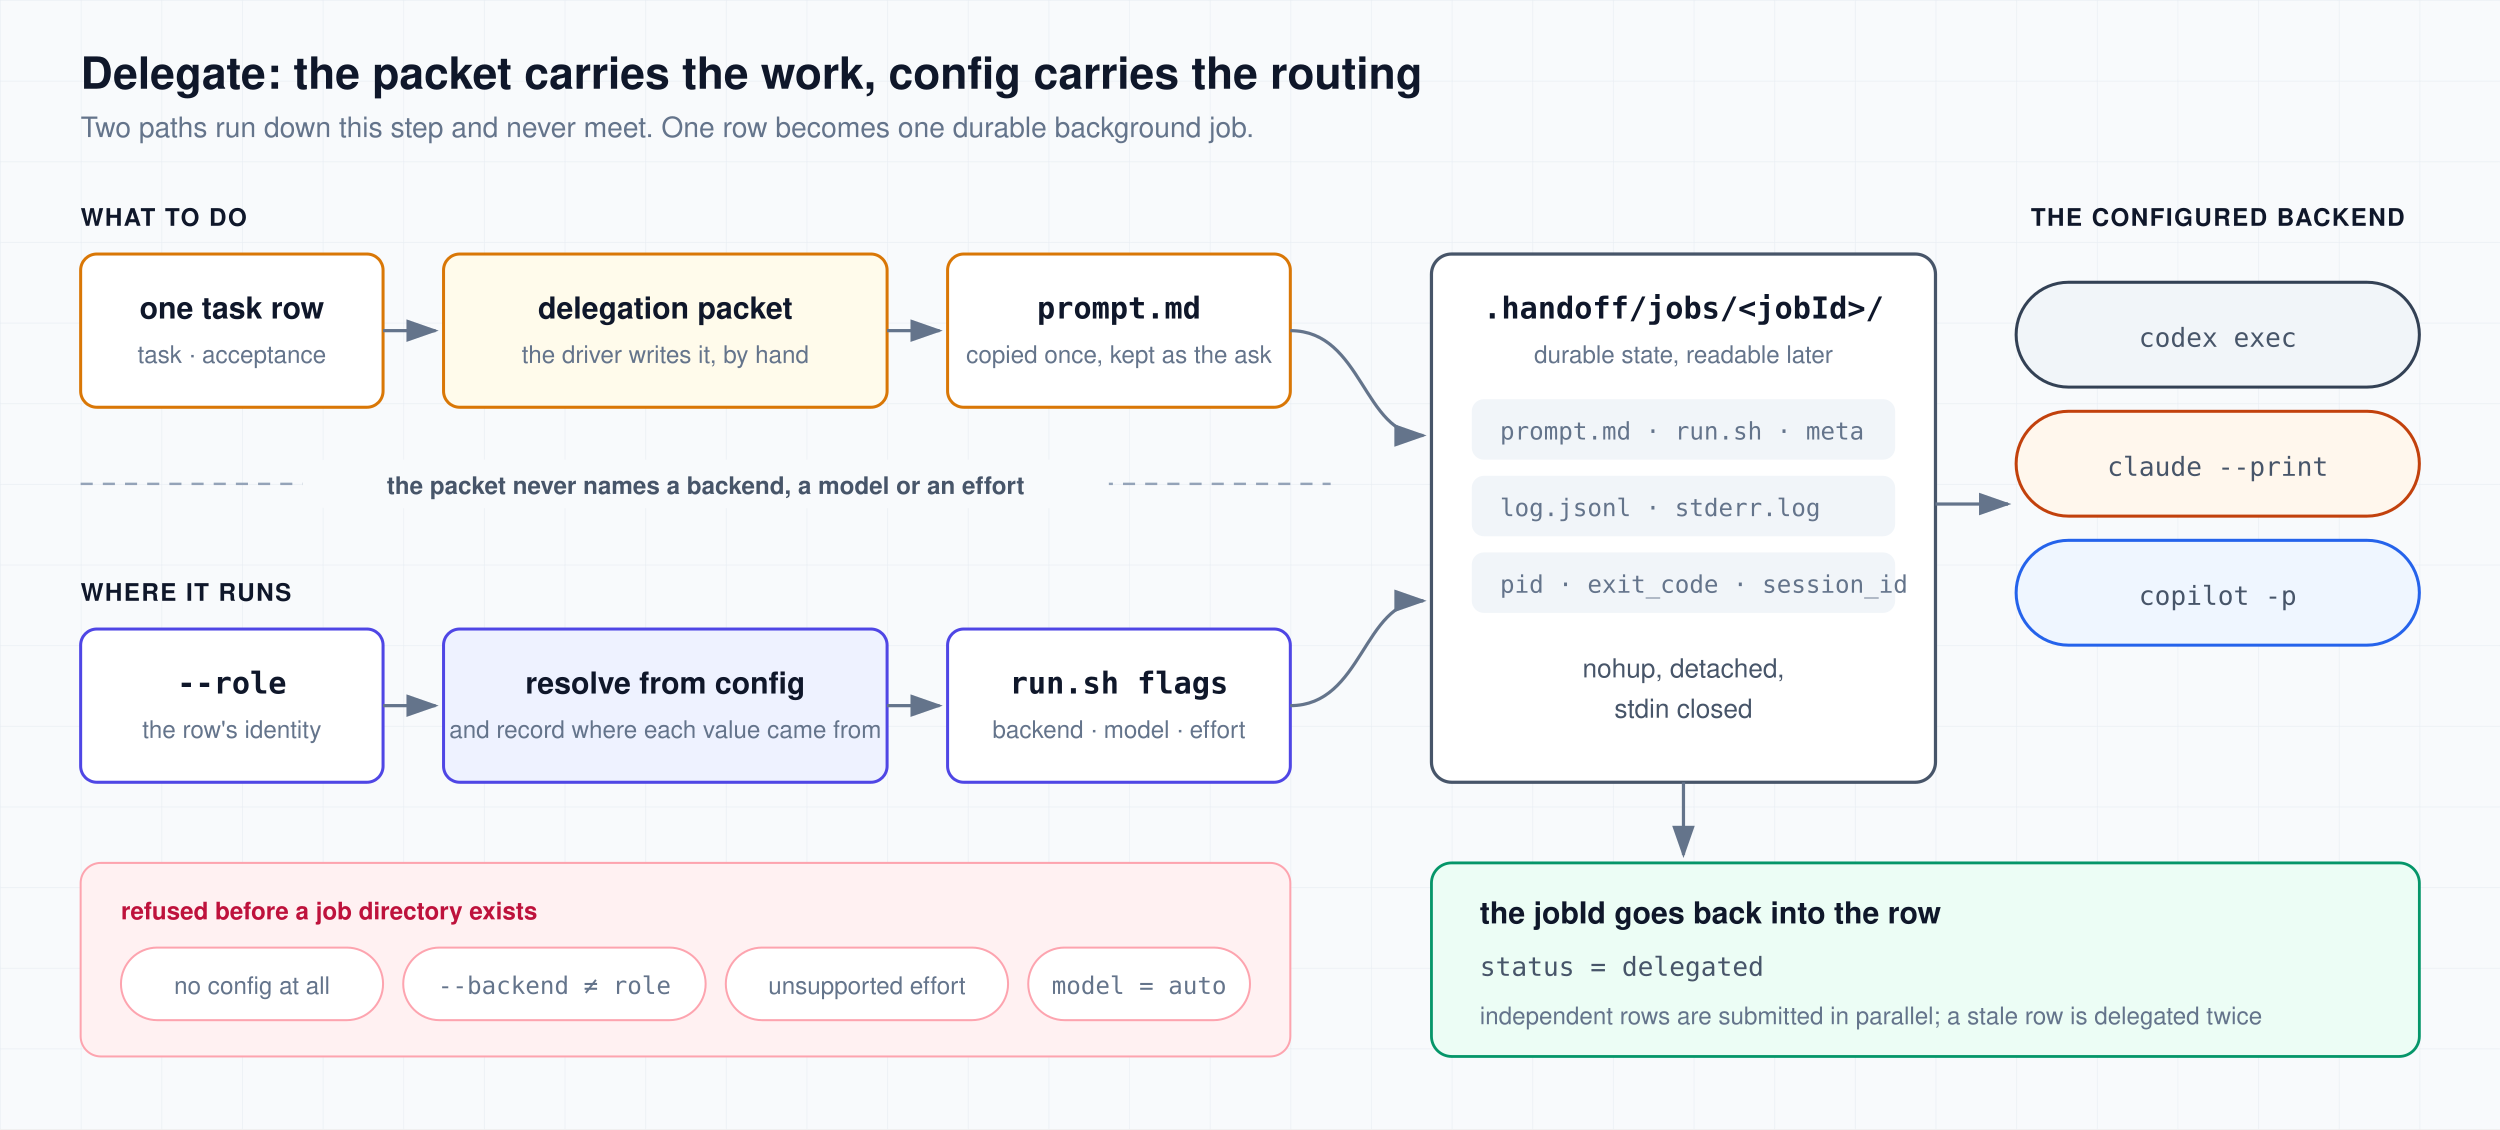
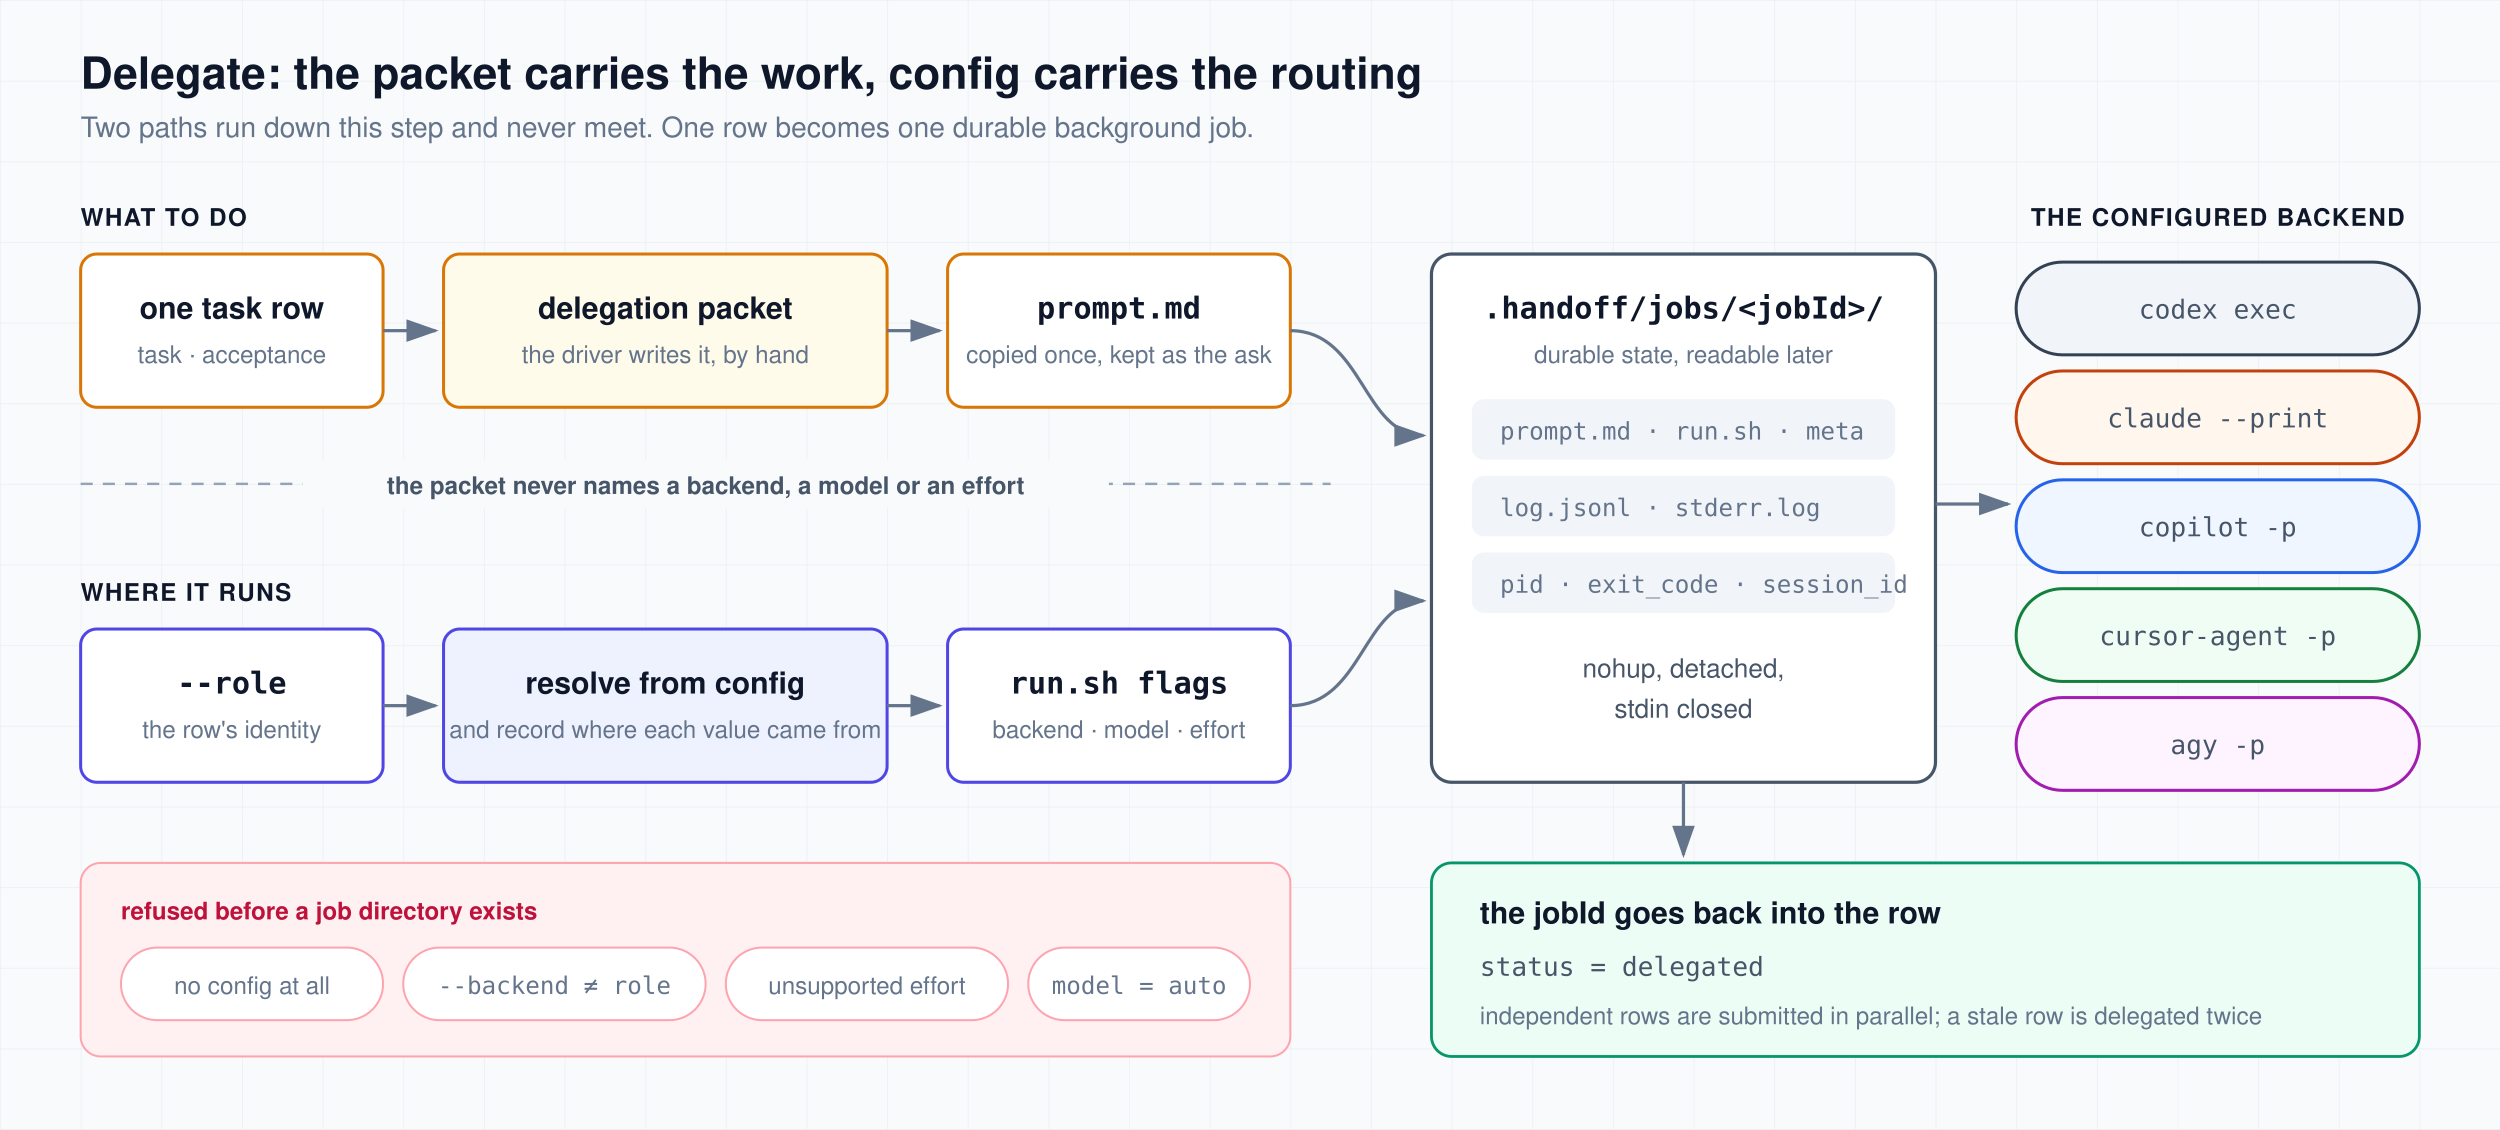
<svg xmlns="http://www.w3.org/2000/svg" viewBox="0 0 1240 560">
  <style>
    text { font-family: -apple-system, BlinkMacSystemFont, "Segoe UI", Helvetica, Arial, sans-serif; fill: #0f172a; }
    .m { font-family: "SF Mono", Menlo, Consolas, ui-monospace, monospace; }
    .title { font-size: 22px; font-weight: 700; }
    .sub { font-size: 14px; fill: #64748b; }
    .name { font-size: 15px; font-weight: 700; }
    .line { font-size: 13px; fill: #475569; }
    .small { font-size: 12px; fill: #64748b; }
    .head { font-size: 12px; font-weight: 700; letter-spacing: 0.06em; }
    .rose { font-size: 12px; font-weight: 600; fill: #be123c; }
    .tag { font-size: 12px; font-weight: 600; fill: #475569; }
  </style>
  <defs>
    <pattern id="grid" width="40" height="40" patternUnits="userSpaceOnUse">
      <path d="M 40 0 L 0 0 0 40" fill="none" stroke="#e6ebf2" stroke-width="0.5" />
    </pattern>
    <marker id="arrow" markerWidth="10" markerHeight="7" refX="9" refY="3.5" orient="auto">
      <polygon points="0 0, 10 3.5, 0 7" fill="#64748b" />
    </marker>
  </defs>
  <rect width="1240" height="560" fill="#f8fafc" />
  <rect width="1240" height="560" fill="url(#grid)" />
  <text x="40" y="44" class="title">Delegate: the packet carries the work, config carries the routing</text>
  <text x="40" y="68" class="sub">Two paths run down this step and never meet. One row becomes one durable background job.</text>
  <text x="40" y="112" class="head" fill="#b45309">WHAT TO DO</text>
  <rect x="40" y="126" width="150" height="76" rx="8" fill="#ffffff" stroke="#d97706" stroke-width="1.5" />
  <text x="115" y="158" class="name" text-anchor="middle">one task row</text>
  <text x="115" y="180" class="small" text-anchor="middle">task · acceptance</text>
  <line x1="190" y1="164" x2="216" y2="164" stroke="#64748b" stroke-width="1.6" marker-end="url(#arrow)" />
  <rect x="220" y="126" width="220" height="76" rx="8" fill="#fffbeb" stroke="#d97706" stroke-width="1.5" />
  <text x="330" y="158" class="name" text-anchor="middle">delegation packet</text>
  <text x="330" y="180" class="small" text-anchor="middle">the driver writes it, by hand</text>
  <line x1="440" y1="164" x2="466" y2="164" stroke="#64748b" stroke-width="1.6" marker-end="url(#arrow)" />
  <rect x="470" y="126" width="170" height="76" rx="8" fill="#ffffff" stroke="#d97706" stroke-width="1.5" />
  <text x="555" y="158" class="name m" text-anchor="middle">prompt.md</text>
  <text x="555" y="180" class="small" text-anchor="middle">copied once, kept as the ask</text>
  <line x1="40" y1="240" x2="660" y2="240" stroke="#94a3b8" stroke-width="1.2" stroke-dasharray="6,5" />
  <rect x="150" y="228" width="400" height="24" rx="12" fill="#f8fafc" />
  <text x="350" y="245" class="tag" text-anchor="middle">the packet never names a backend, a model or an effort</text>
  <text x="40" y="298" class="head" fill="#4f46e5">WHERE IT RUNS</text>
  <rect x="40" y="312" width="150" height="76" rx="8" fill="#ffffff" stroke="#4f46e5" stroke-width="1.5" />
  <text x="115" y="344" class="name m" text-anchor="middle">--role</text>
  <text x="115" y="366" class="small" text-anchor="middle">the row's identity</text>
  <line x1="190" y1="350" x2="216" y2="350" stroke="#64748b" stroke-width="1.6" marker-end="url(#arrow)" />
  <rect x="220" y="312" width="220" height="76" rx="8" fill="#eef2ff" stroke="#4f46e5" stroke-width="1.5" />
  <text x="330" y="344" class="name" text-anchor="middle">resolve from config</text>
  <text x="330" y="366" class="small" text-anchor="middle">and record where each value came from</text>
  <line x1="440" y1="350" x2="466" y2="350" stroke="#64748b" stroke-width="1.6" marker-end="url(#arrow)" />
  <rect x="470" y="312" width="170" height="76" rx="8" fill="#ffffff" stroke="#4f46e5" stroke-width="1.5" />
  <text x="555" y="344" class="name m" text-anchor="middle">run.sh flags</text>
  <text x="555" y="366" class="small" text-anchor="middle">backend · model · effort</text>
  <rect x="40" y="428" width="600" height="96" rx="10" fill="#fff1f2" stroke="#fda4af" />
  <text x="60" y="456" class="rose">refused before a job directory exists</text>
  <rect x="60" y="470" width="130" height="36" rx="18" fill="#ffffff" stroke="#fda4af" />
  <text x="125" y="493" class="small" text-anchor="middle">no config at all</text>
  <rect x="200" y="470" width="150" height="36" rx="18" fill="#ffffff" stroke="#fda4af" />
  <text x="275" y="493" class="small m" text-anchor="middle">--backend ≠ role</text>
  <rect x="360" y="470" width="140" height="36" rx="18" fill="#ffffff" stroke="#fda4af" />
  <text x="430" y="493" class="small" text-anchor="middle">unsupported effort</text>
  <rect x="510" y="470" width="110" height="36" rx="18" fill="#ffffff" stroke="#fda4af" />
  <text x="565" y="493" class="small m" text-anchor="middle">model = auto</text>
  <path d="M 640 164 C 676 164, 676 216, 706 216" fill="none" stroke="#64748b" stroke-width="1.6" marker-end="url(#arrow)" />
  <path d="M 640 350 C 676 350, 676 298, 706 298" fill="none" stroke="#64748b" stroke-width="1.6" marker-end="url(#arrow)" />
  <rect x="710" y="126" width="250" height="262" rx="10" fill="#ffffff" stroke="#475569" stroke-width="1.6" />
  <text x="835" y="158" class="name m" text-anchor="middle">.handoff/jobs/&lt;jobId&gt;/</text>
  <text x="835" y="180" class="small" text-anchor="middle">durable state, readable later</text>
  <rect x="730" y="198" width="210" height="30" rx="6" fill="#f1f5f9" />
  <text x="744" y="218" class="small m">prompt.md · run.sh · meta</text>
  <rect x="730" y="236" width="210" height="30" rx="6" fill="#f1f5f9" />
  <text x="744" y="256" class="small m">log.jsonl · stderr.log</text>
  <rect x="730" y="274" width="210" height="30" rx="6" fill="#f1f5f9" />
  <text x="744" y="294" class="small m">pid · exit_code · session_id</text>
  <text x="835" y="336" class="line" text-anchor="middle">nohup, detached,</text>
  <text x="835" y="356" class="line" text-anchor="middle">stdin closed</text>
  <line x1="960" y1="250" x2="996" y2="250" stroke="#64748b" stroke-width="1.6" marker-end="url(#arrow)" />
  <text x="1100" y="112" class="head" fill="#64748b" text-anchor="middle">THE CONFIGURED BACKEND</text>
-   <rect x="1000" y="140" width="200" height="52" rx="26" fill="#f1f5f9" stroke="#334155" stroke-width="1.5" />
-   <text x="1100" y="172" class="line m" fill="#334155" text-anchor="middle">codex exec</text>
-   <rect x="1000" y="204" width="200" height="52" rx="26" fill="#fff7ed" stroke="#c2410c" stroke-width="1.5" />
-   <text x="1100" y="236" class="line m" fill="#c2410c" text-anchor="middle">claude --print</text>
-   <rect x="1000" y="268" width="200" height="52" rx="26" fill="#eff6ff" stroke="#2563eb" stroke-width="1.5" />
-   <text x="1100" y="300" class="line m" fill="#1d4ed8" text-anchor="middle">copilot -p</text>
+   <rect x="1000" y="130" width="200" height="46" rx="23" fill="#f1f5f9" stroke="#334155" stroke-width="1.5" />
+   <text x="1100" y="158" class="line m" fill="#334155" text-anchor="middle">codex exec</text>
+   <rect x="1000" y="184" width="200" height="46" rx="23" fill="#fff7ed" stroke="#c2410c" stroke-width="1.5" />
+   <text x="1100" y="212" class="line m" fill="#c2410c" text-anchor="middle">claude --print</text>
+   <rect x="1000" y="238" width="200" height="46" rx="23" fill="#eff6ff" stroke="#2563eb" stroke-width="1.5" />
+   <text x="1100" y="266" class="line m" fill="#1d4ed8" text-anchor="middle">copilot -p</text>
+   <rect x="1000" y="292" width="200" height="46" rx="23" fill="#f0fdf4" stroke="#15803d" stroke-width="1.5" />
+   <text x="1100" y="320" class="line m" fill="#15803d" text-anchor="middle">cursor-agent -p</text>
+   <rect x="1000" y="346" width="200" height="46" rx="23" fill="#fdf4ff" stroke="#a21caf" stroke-width="1.5" />
+   <text x="1100" y="374" class="line m" fill="#a21caf" text-anchor="middle">agy -p</text>
  <rect x="710" y="428" width="490" height="96" rx="10" fill="#ecfdf5" stroke="#059669" stroke-width="1.4" />
  <text x="734" y="458" class="name">the jobId goes back into the row</text>
  <text x="734" y="484" class="line m">status = delegated</text>
  <text x="734" y="508" class="small">independent rows are submitted in parallel; a stale row is delegated twice</text>
  <path d="M 835 388 V 424" fill="none" stroke="#64748b" stroke-width="1.6" marker-end="url(#arrow)" />
</svg>
